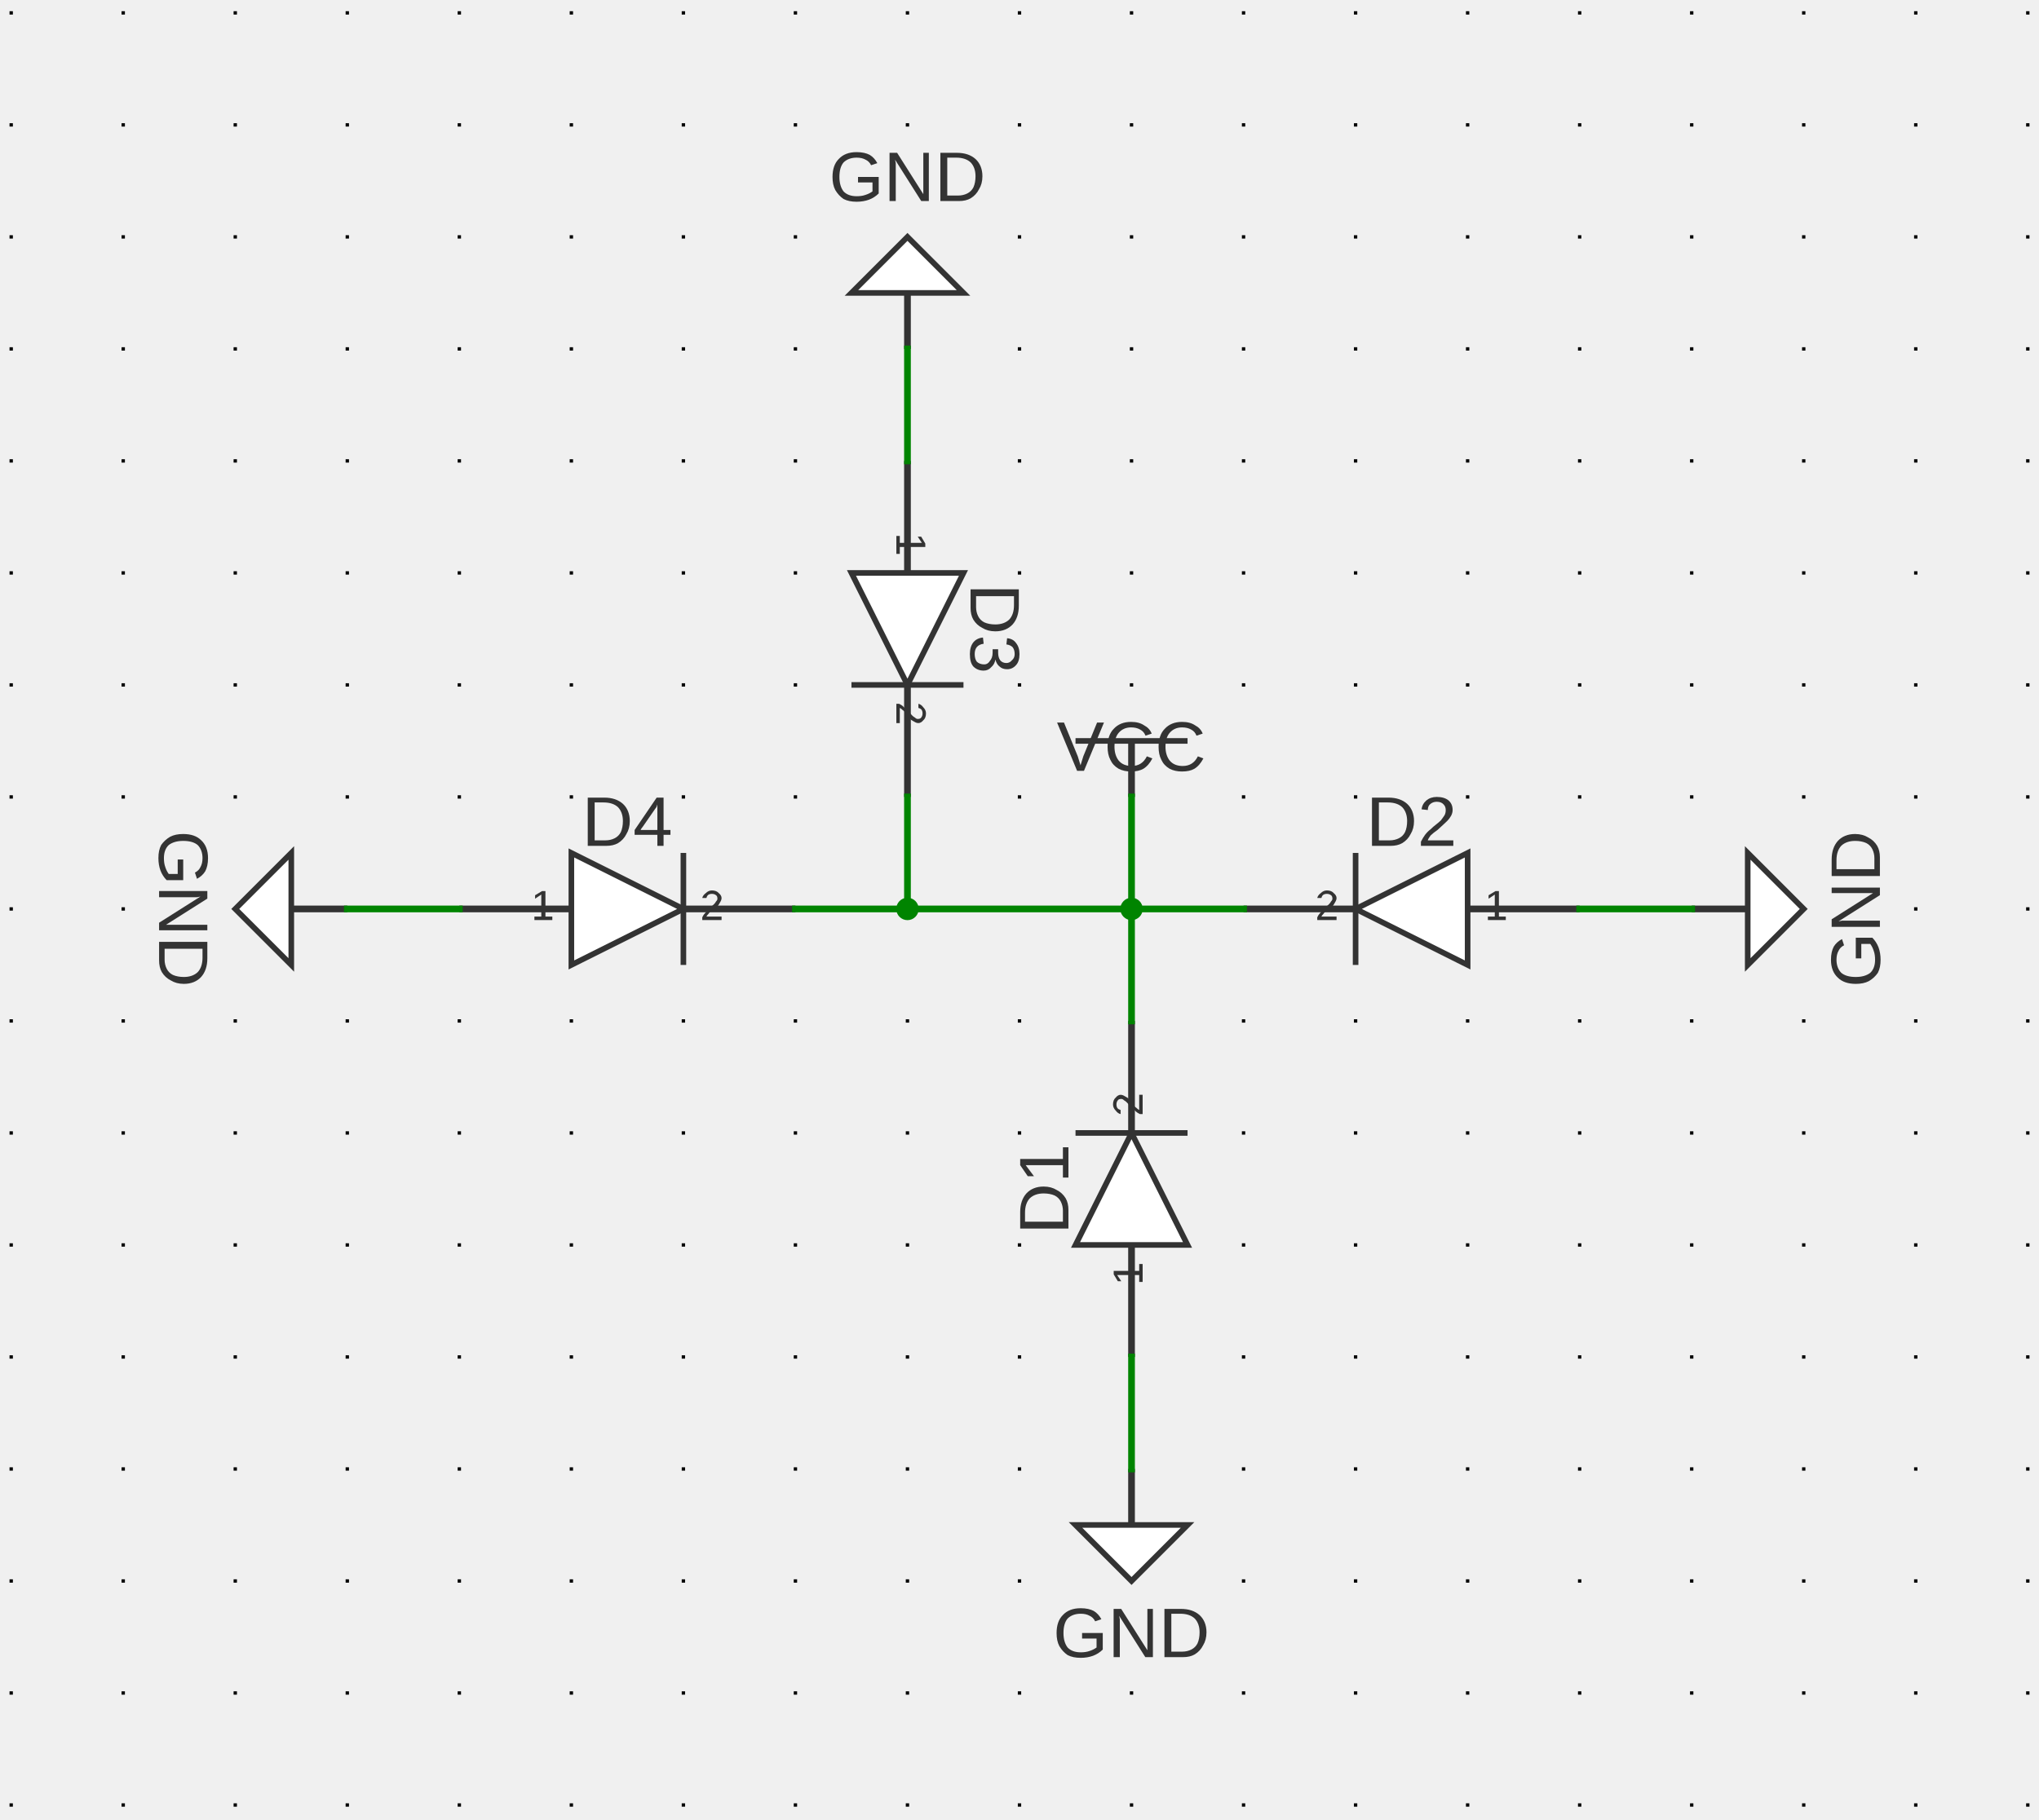
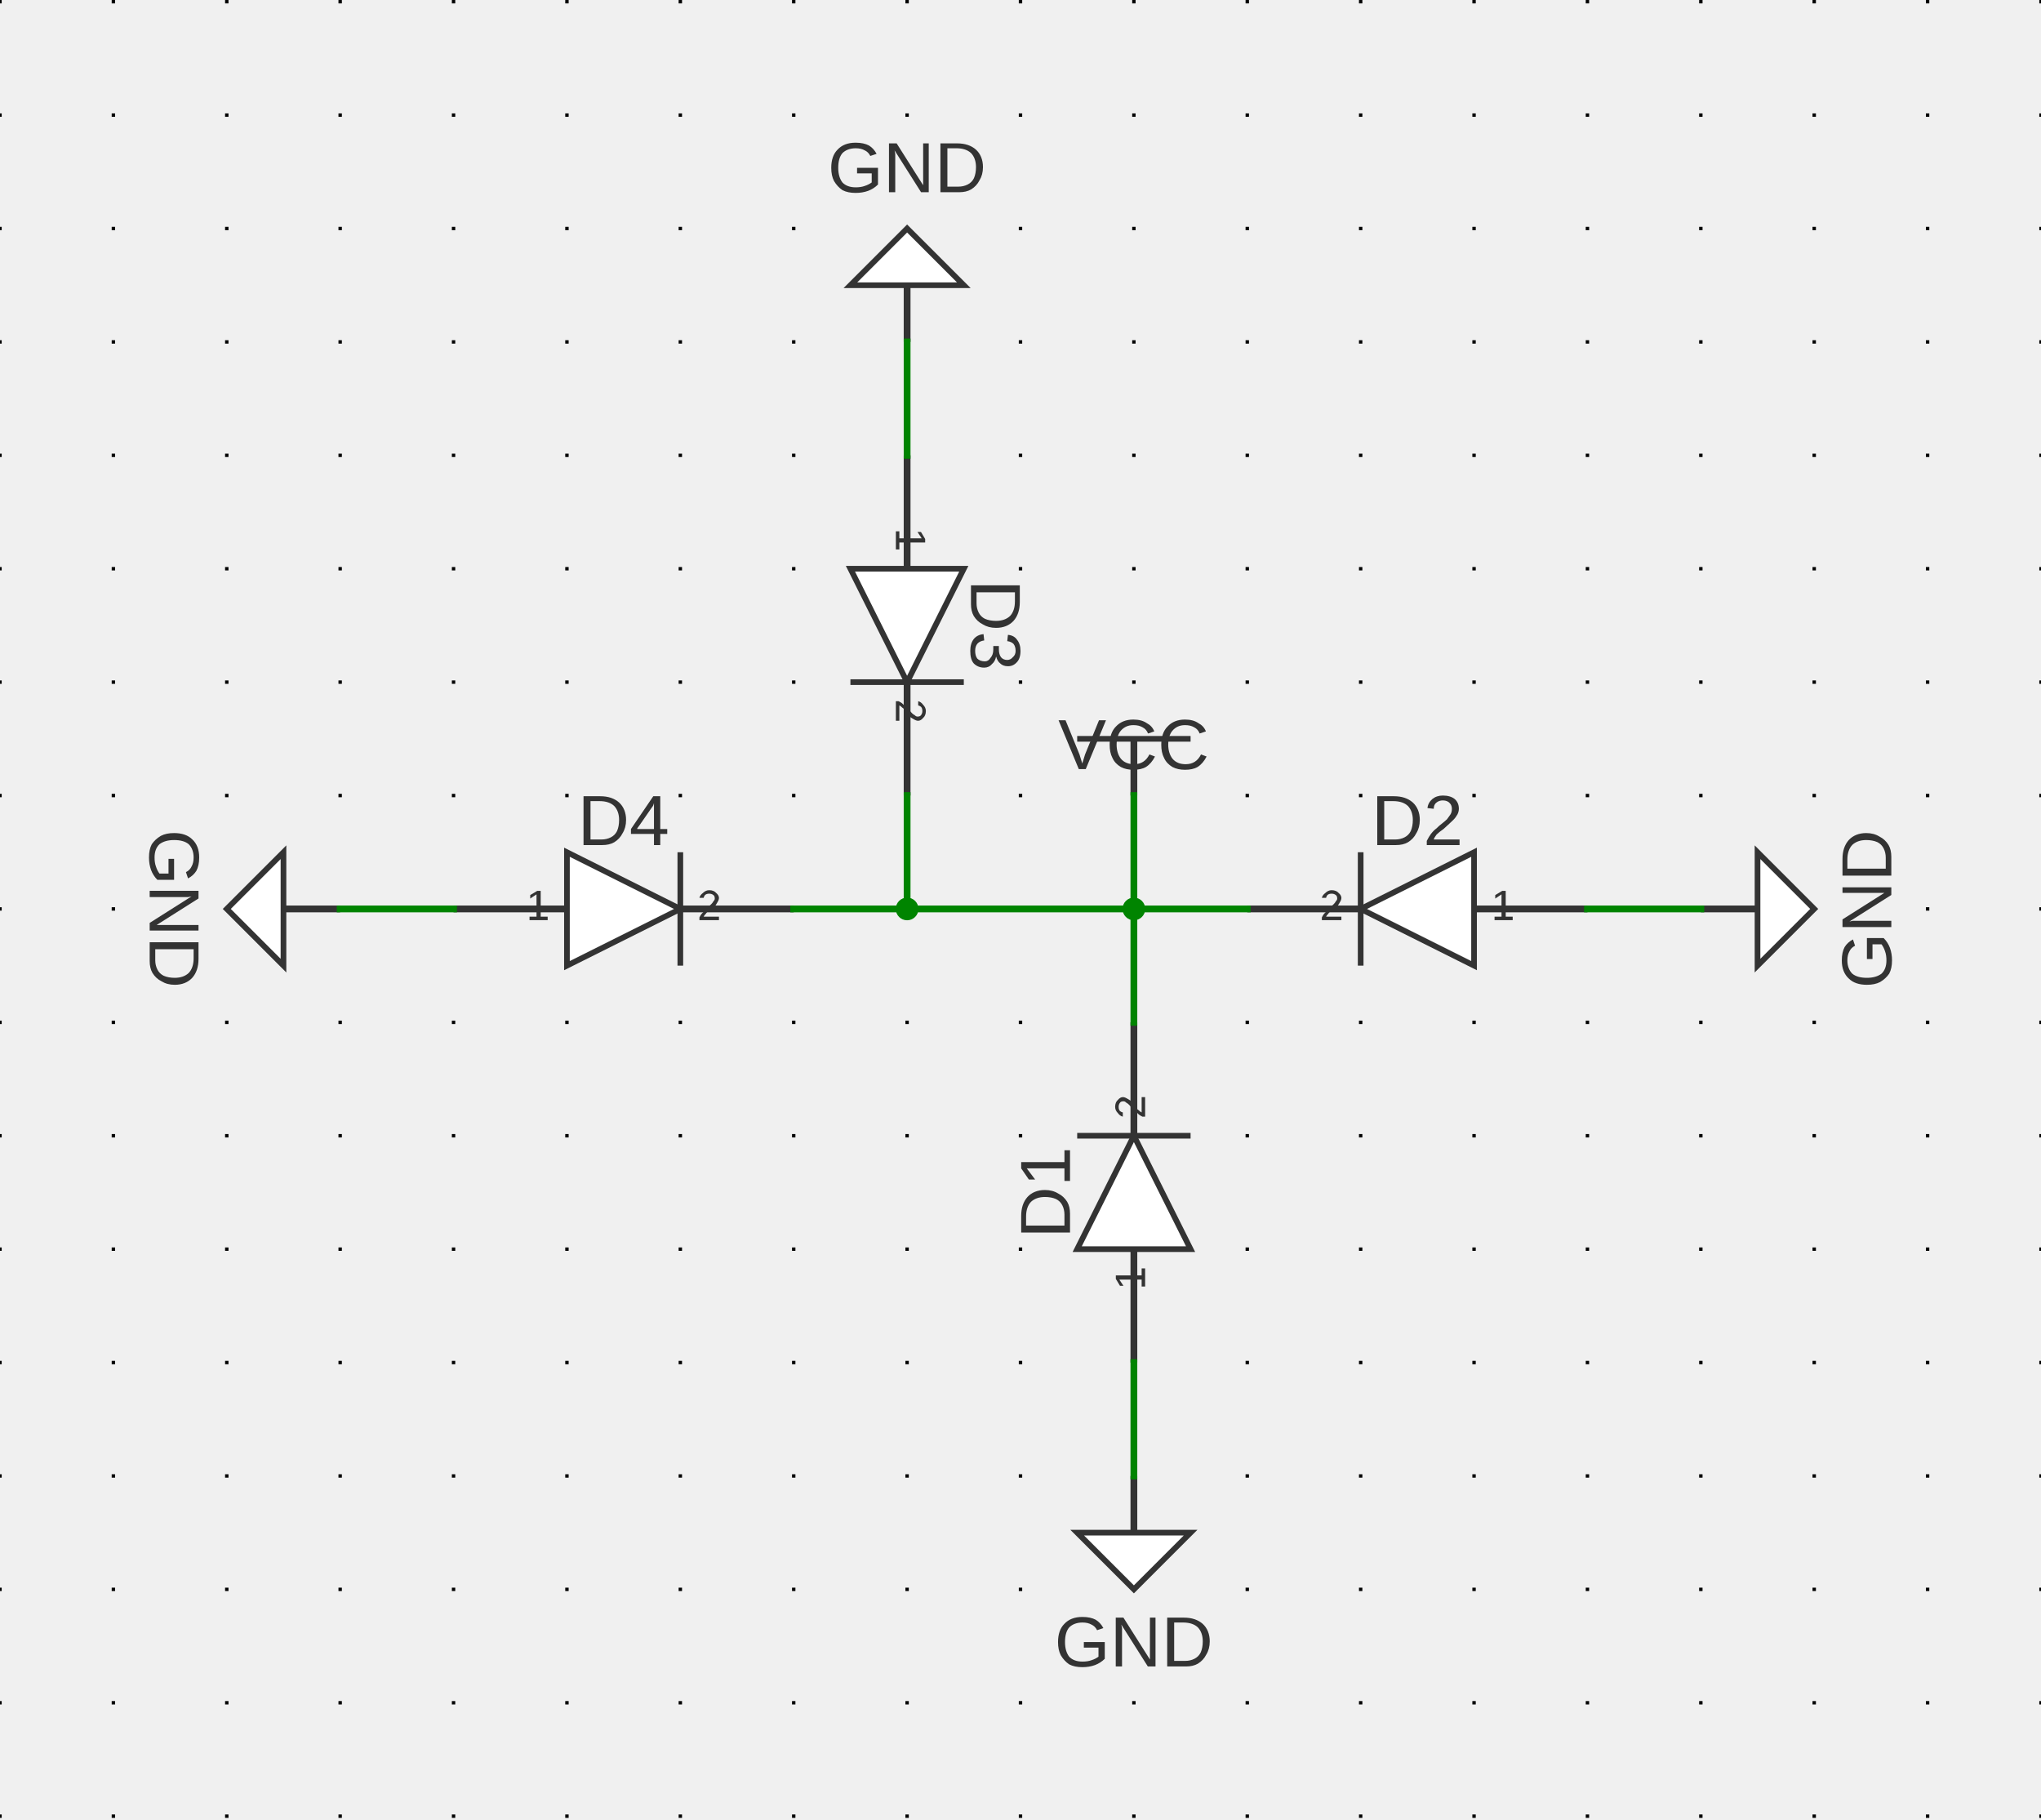
- <svg xmlns="http://www.w3.org/2000/svg" xmlns:ns1="http://svgjs.dev/svgjs" version="1.1" width="436.771" height="389.854" viewBox="-2.794 -2.832 46.228 41.262">
+ <svg xmlns="http://www.w3.org/2000/svg" xmlns:ns1="http://svgjs.dev/svgjs" version="1.1" width="431.971" height="385.054" viewBox="-2.54 -2.578 45.72 40.754">
  <g transform="matrix(1,0,0,1,0,0)">
    <path d="M -2.54 -2.578 L -2.54 38.176 M 0 -2.578 L 0 38.176 M 2.54 -2.578 L 2.54 38.176 M 5.08 -2.578 L 5.08 38.176 M 7.62 -2.578 L 7.62 38.176 M 10.16 -2.578 L 10.16 38.176 M 12.7 -2.578 L 12.7 38.176 M 15.24 -2.578 L 15.24 38.176 M 17.78 -2.578 L 17.78 38.176 M 20.32 -2.578 L 20.32 38.176 M 22.86 -2.578 L 22.86 38.176 M 25.4 -2.578 L 25.4 38.176 M 27.94 -2.578 L 27.94 38.176 M 30.48 -2.578 L 30.48 38.176 M 33.02 -2.578 L 33.02 38.176 M 35.56 -2.578 L 35.56 38.176 M 38.1 -2.578 L 38.1 38.176 M 40.64 -2.578 L 40.64 38.176 M 43.18 -2.578 L 43.18 38.176" stroke-dasharray="0.076,2.464" stroke-width="0.076" stroke="#000000" />
  </g>
  <g transform="matrix(1,0,0,1,22.86,13.97)">
    <g>
      <path d="M -1.27 0 L 1.27 0" stroke-width="0.127" stroke="#333333" fill="none" />
      <path d="M 0 1.27 L 0 0" stroke-width="0.152" stroke="#333333" />
      <g transform="matrix(1,0,0,1,0,-0.381)">
        <text fill="#333333" font-family="Arial" font-size="1.6" text-anchor="middle" dominant-baseline="text-top" font-weight="regular" transform="matrix(1,0,0,1,0,0)" ns1:data="{&quot;leading&quot;:&quot;1.3&quot;}">
          <tspan dy="0" x="0" ns1:data="{&quot;newLined&quot;:true}">VCC</tspan>
        </text>
      </g>
    </g>
  </g>
  <g transform="matrix(1,0,0,1,22.86,24.13)">
    <g>
      <path d="M 1.27 1.27 L -1.27 1.27 L 0 -1.27 Z" stroke-width="0.127" stroke="#333333" fill="#ffffff" />
      <path d="M -1.27 -1.27 L 1.27 -1.27" stroke-width="0.127" stroke="#333333" fill="none" />
      <path d="M 0 3.81 L 0 1.27" stroke-width="0.152" stroke="#333333" />
      <path d="M 0 -3.81 L 0 -1.27" stroke-width="0.152" stroke="#333333" />
      <g transform="matrix(0,-1,1,0,-0.381,1.651)">
        <text fill="#333333" font-family="Arial" font-size="0.96" text-anchor="end" dominant-baseline="text-top" font-weight="regular" transform="matrix(1,0,0,1,0,0)" ns1:data="{&quot;leading&quot;:&quot;1.3&quot;}">
          <tspan dy="0" x="0" ns1:data="{&quot;newLined&quot;:true}">1</tspan>
        </text>
      </g>
      <g transform="matrix(0,-1,1,0,-0.381,-1.651)">
        <text fill="#333333" font-family="Arial" font-size="0.96" text-anchor="start" dominant-baseline="text-top" font-weight="regular" transform="matrix(1,0,0,1,0,0)" ns1:data="{&quot;leading&quot;:&quot;1.3&quot;}">
          <tspan dy="0" x="0" ns1:data="{&quot;newLined&quot;:true}">2</tspan>
        </text>
      </g>
      <g transform="matrix(0,-1,1,0,-2.54,0)">
        <text fill="#333333" font-family="Arial" font-size="1.6" text-anchor="middle" dominant-baseline="hanging" font-weight="regular" transform="matrix(1,0,0,1,0,0)" ns1:data="{&quot;leading&quot;:&quot;1.3&quot;}">
          <tspan dy="0" x="0" ns1:data="{&quot;newLined&quot;:true}">D1</tspan>
        </text>
      </g>
    </g>
  </g>
  <g transform="matrix(1,0,0,1,22.86,31.75)">
    <g>
      <path d="M -1.27 0 L 1.27 0 L 0 1.27 Z" stroke-width="0.127" stroke="#333333" fill="#ffffff" />
      <path d="M 0 -1.27 L 0 0" stroke-width="0.152" stroke="#333333" />
      <g transform="matrix(1,0,0,1,0,2.54)">
        <text fill="#333333" font-family="Arial" font-size="1.6" text-anchor="middle" dominant-baseline="middle" font-weight="regular" transform="matrix(1,0,0,1,0,0)" ns1:data="{&quot;leading&quot;:&quot;1.3&quot;}">
          <tspan dy="0" x="0" ns1:data="{&quot;newLined&quot;:true}">GND</tspan>
        </text>
      </g>
    </g>
  </g>
  <g transform="matrix(1,0,0,1,29.21,17.78)">
    <g>
      <path d="M 1.27 1.27 L 1.27 -1.27 L -1.27 0 Z" stroke-width="0.127" stroke="#333333" fill="#ffffff" />
      <path d="M -1.27 -1.27 L -1.27 1.27" stroke-width="0.127" stroke="#333333" fill="none" />
      <path d="M 3.81 0 L 1.27 0" stroke-width="0.152" stroke="#333333" />
      <path d="M -3.81 0 L -1.27 0" stroke-width="0.152" stroke="#333333" />
      <g transform="matrix(1,0,0,1,1.651,-0.381)">
        <text fill="#333333" font-family="Arial" font-size="0.96" text-anchor="start" dominant-baseline="text-top" font-weight="regular" transform="matrix(1,0,0,1,0,0)" ns1:data="{&quot;leading&quot;:&quot;1.3&quot;}">
          <tspan dy="0" x="0" ns1:data="{&quot;newLined&quot;:true}">1</tspan>
        </text>
      </g>
      <g transform="matrix(1,0,0,1,-1.651,-0.381)">
        <text fill="#333333" font-family="Arial" font-size="0.96" text-anchor="end" dominant-baseline="text-top" font-weight="regular" transform="matrix(1,0,0,1,0,0)" ns1:data="{&quot;leading&quot;:&quot;1.3&quot;}">
          <tspan dy="0" x="0" ns1:data="{&quot;newLined&quot;:true}">2</tspan>
        </text>
      </g>
      <g transform="matrix(1,0,0,1,0,-2.54)">
        <text fill="#333333" font-family="Arial" font-size="1.6" text-anchor="middle" dominant-baseline="hanging" font-weight="regular" transform="matrix(1,0,0,1,0,0)" ns1:data="{&quot;leading&quot;:&quot;1.3&quot;}">
          <tspan dy="0" x="0" ns1:data="{&quot;newLined&quot;:true}">D2</tspan>
        </text>
      </g>
    </g>
  </g>
  <g transform="matrix(1,0,0,1,36.83,17.78)">
    <g>
      <path d="M 0 1.27 L 0 -1.27 L 1.27 0 Z" stroke-width="0.127" stroke="#333333" fill="#ffffff" />
      <path d="M -1.27 0 L 0 0" stroke-width="0.152" stroke="#333333" />
      <g transform="matrix(0,-1,1,0,2.54,0)">
        <text fill="#333333" font-family="Arial" font-size="1.6" text-anchor="middle" dominant-baseline="middle" font-weight="regular" transform="matrix(1,0,0,1,0,0)" ns1:data="{&quot;leading&quot;:&quot;1.3&quot;}">
          <tspan dy="0" x="0" ns1:data="{&quot;newLined&quot;:true}">GND</tspan>
        </text>
      </g>
    </g>
  </g>
  <g transform="matrix(1,0,0,1,17.78,11.43)">
    <g>
      <path d="M -1.27 -1.27 L 1.27 -1.27 L 0 1.27 Z" stroke-width="0.127" stroke="#333333" fill="#ffffff" />
      <path d="M 1.27 1.27 L -1.27 1.27" stroke-width="0.127" stroke="#333333" fill="none" />
      <path d="M 0 -3.81 L 0 -1.27" stroke-width="0.152" stroke="#333333" />
      <path d="M 0 3.81 L 0 1.27" stroke-width="0.152" stroke="#333333" />
      <g transform="matrix(0,1,-1,0,0.381,-1.651)">
        <text fill="#333333" font-family="Arial" font-size="0.96" text-anchor="end" dominant-baseline="text-top" font-weight="regular" transform="matrix(1,0,0,1,0,0)" ns1:data="{&quot;leading&quot;:&quot;1.3&quot;}">
          <tspan dy="0" x="0" ns1:data="{&quot;newLined&quot;:true}">1</tspan>
        </text>
      </g>
      <g transform="matrix(0,1,-1,0,0.381,1.651)">
        <text fill="#333333" font-family="Arial" font-size="0.96" text-anchor="start" dominant-baseline="text-top" font-weight="regular" transform="matrix(1,0,0,1,0,0)" ns1:data="{&quot;leading&quot;:&quot;1.3&quot;}">
          <tspan dy="0" x="0" ns1:data="{&quot;newLined&quot;:true}">2</tspan>
        </text>
      </g>
      <g transform="matrix(0,1,-1,0,2.54,0)">
        <text fill="#333333" font-family="Arial" font-size="1.6" text-anchor="middle" dominant-baseline="hanging" font-weight="regular" transform="matrix(1,0,0,1,0,0)" ns1:data="{&quot;leading&quot;:&quot;1.3&quot;}">
          <tspan dy="0" x="0" ns1:data="{&quot;newLined&quot;:true}">D3</tspan>
        </text>
      </g>
    </g>
  </g>
  <g transform="matrix(1,0,0,1,17.78,3.81)">
    <g>
      <path d="M -1.27 0 L 1.27 0 L 0 -1.27 Z" stroke-width="0.127" stroke="#333333" fill="#ffffff" />
      <path d="M 0 1.27 L 0 0" stroke-width="0.152" stroke="#333333" />
      <g transform="matrix(1,0,0,1,0,-2.54)">
        <text fill="#333333" font-family="Arial" font-size="1.6" text-anchor="middle" dominant-baseline="middle" font-weight="regular" transform="matrix(1,0,0,1,0,0)" ns1:data="{&quot;leading&quot;:&quot;1.3&quot;}">
          <tspan dy="0" x="0" ns1:data="{&quot;newLined&quot;:true}">GND</tspan>
        </text>
      </g>
    </g>
  </g>
  <g transform="matrix(1,0,0,1,11.43,17.78)">
    <g>
      <path d="M -1.27 1.27 L -1.27 -1.27 L 1.27 0 Z" stroke-width="0.127" stroke="#333333" fill="#ffffff" />
      <path d="M 1.27 -1.27 L 1.27 1.27" stroke-width="0.127" stroke="#333333" fill="none" />
      <path d="M -3.81 0 L -1.27 0" stroke-width="0.152" stroke="#333333" />
      <path d="M 3.81 0 L 1.27 0" stroke-width="0.152" stroke="#333333" />
      <g transform="matrix(1,0,0,1,-1.651,-0.381)">
        <text fill="#333333" font-family="Arial" font-size="0.96" text-anchor="end" dominant-baseline="text-top" font-weight="regular" transform="matrix(1,0,0,1,0,0)" ns1:data="{&quot;leading&quot;:&quot;1.3&quot;}">
          <tspan dy="0" x="0" ns1:data="{&quot;newLined&quot;:true}">1</tspan>
        </text>
      </g>
      <g transform="matrix(1,0,0,1,1.651,-0.381)">
        <text fill="#333333" font-family="Arial" font-size="0.96" text-anchor="start" dominant-baseline="text-top" font-weight="regular" transform="matrix(1,0,0,1,0,0)" ns1:data="{&quot;leading&quot;:&quot;1.3&quot;}">
          <tspan dy="0" x="0" ns1:data="{&quot;newLined&quot;:true}">2</tspan>
        </text>
      </g>
      <g transform="matrix(1,0,0,1,0,-2.54)">
        <text fill="#333333" font-family="Arial" font-size="1.6" text-anchor="middle" dominant-baseline="hanging" font-weight="regular" transform="matrix(1,0,0,1,0,0)" ns1:data="{&quot;leading&quot;:&quot;1.3&quot;}">
          <tspan dy="0" x="0" ns1:data="{&quot;newLined&quot;:true}">D4</tspan>
        </text>
      </g>
    </g>
  </g>
  <g transform="matrix(1,0,0,1,3.81,17.78)">
    <g>
      <path d="M 0 -1.27 L 0 1.27 L -1.27 0 Z" stroke-width="0.127" stroke="#333333" fill="#ffffff" />
      <path d="M 1.27 0 L 0 0" stroke-width="0.152" stroke="#333333" />
      <g transform="matrix(0,1,-1,0,-2.54,0)">
        <text fill="#333333" font-family="Arial" font-size="1.6" text-anchor="middle" dominant-baseline="middle" font-weight="regular" transform="matrix(1,0,0,1,0,0)" ns1:data="{&quot;leading&quot;:&quot;1.3&quot;}">
          <tspan dy="0" x="0" ns1:data="{&quot;newLined&quot;:true}">GND</tspan>
        </text>
      </g>
    </g>
  </g>
  <g>
    <line x1="22.86" y1="15.24" x2="22.86" y2="17.78" stroke-linecap="square" stroke-width="0.152" stroke="#008400" fill="none" />
    <line x1="22.86" y1="17.78" x2="22.86" y2="20.32" stroke-linecap="square" stroke-width="0.152" stroke="#008400" fill="none" />
    <line x1="22.86" y1="17.78" x2="25.4" y2="17.78" stroke-linecap="square" stroke-width="0.152" stroke="#008400" fill="none" />
    <line x1="22.86" y1="17.78" x2="17.78" y2="17.78" stroke-linecap="square" stroke-width="0.152" stroke="#008400" fill="none" />
    <line x1="17.78" y1="17.78" x2="17.78" y2="15.24" stroke-linecap="square" stroke-width="0.152" stroke="#008400" fill="none" />
    <line x1="17.78" y1="17.78" x2="15.24" y2="17.78" stroke-linecap="square" stroke-width="0.152" stroke="#008400" fill="none" />
    <circle r="0.254" cx="0.254" cy="0.254" transform="matrix(1,0,0,1,22.606,17.526)" fill="rgba(0, 132, 0)" stroke="none" />
    <circle r="0.254" cx="0.254" cy="0.254" transform="matrix(1,0,0,1,17.526,17.526)" fill="rgba(0, 132, 0)" stroke="none" />
    <line x1="22.86" y1="27.94" x2="22.86" y2="30.48" stroke-linecap="square" stroke-width="0.152" stroke="#008400" fill="none" />
    <line x1="33.02" y1="17.78" x2="35.56" y2="17.78" stroke-linecap="square" stroke-width="0.152" stroke="#008400" fill="none" />
    <line x1="17.78" y1="7.62" x2="17.78" y2="5.08" stroke-linecap="square" stroke-width="0.152" stroke="#008400" fill="none" />
    <line x1="7.62" y1="17.78" x2="5.08" y2="17.78" stroke-linecap="square" stroke-width="0.152" stroke="#008400" fill="none" />
  </g>
  <g />
</svg>
